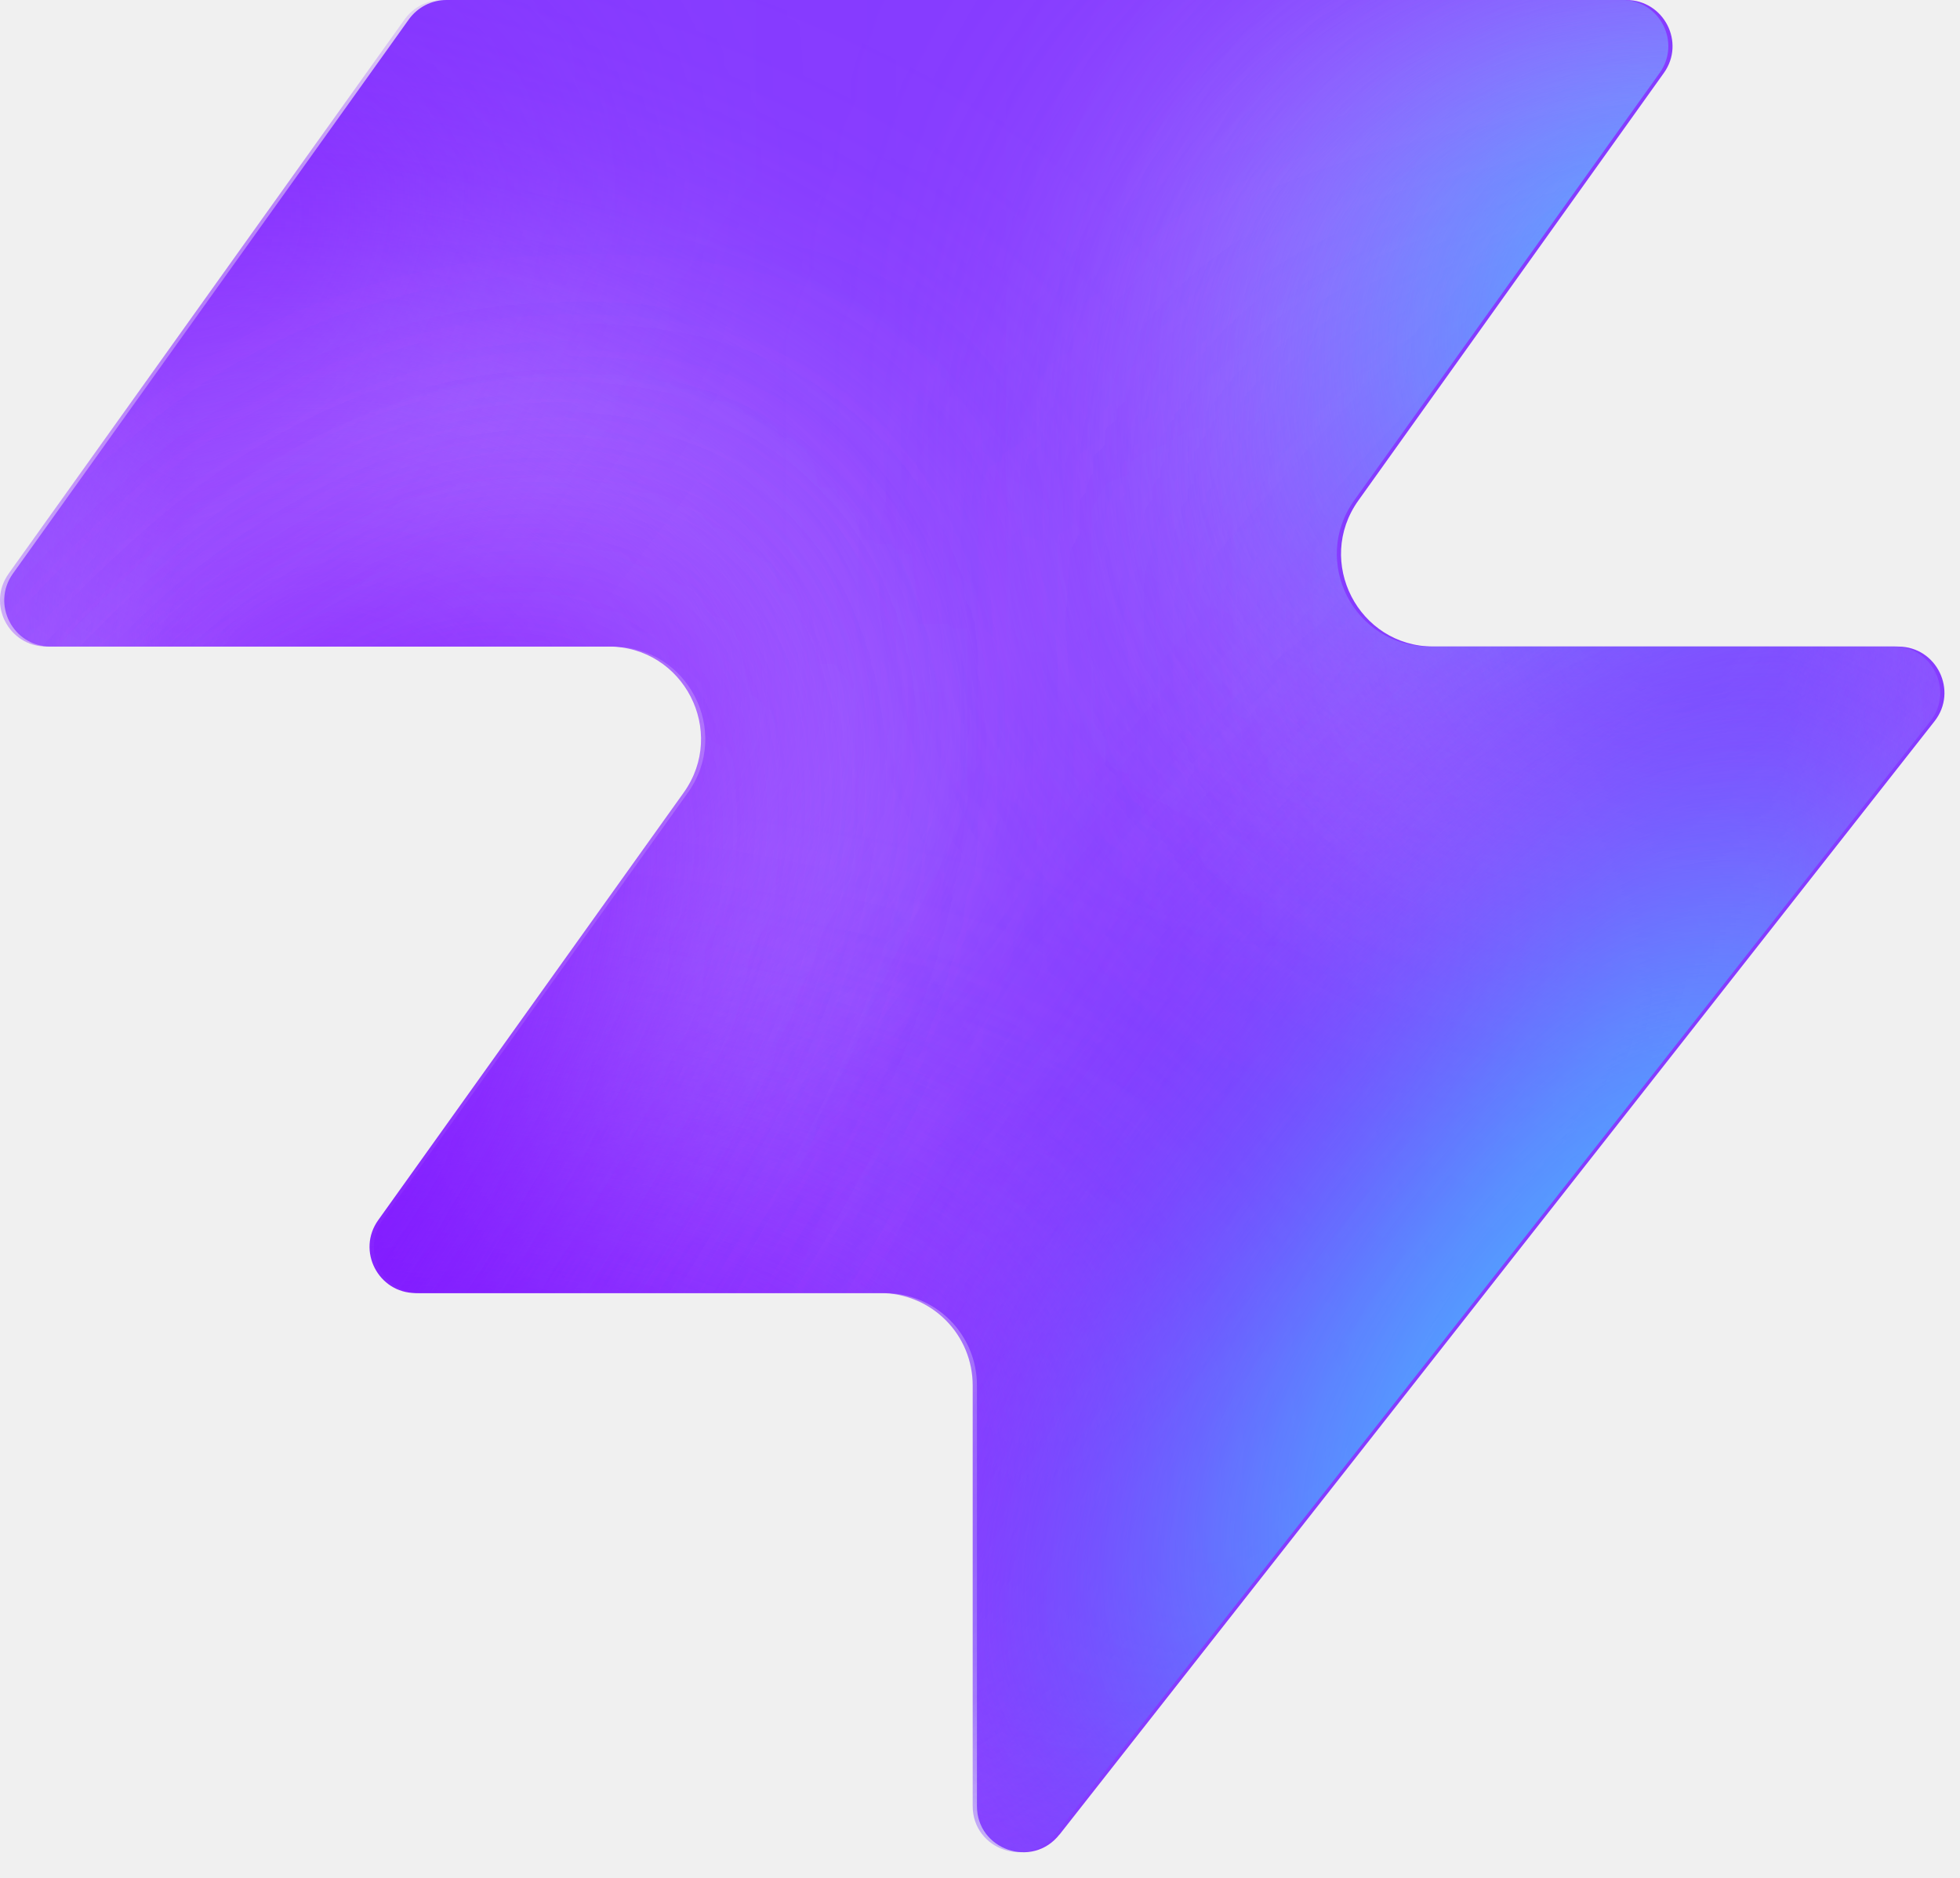
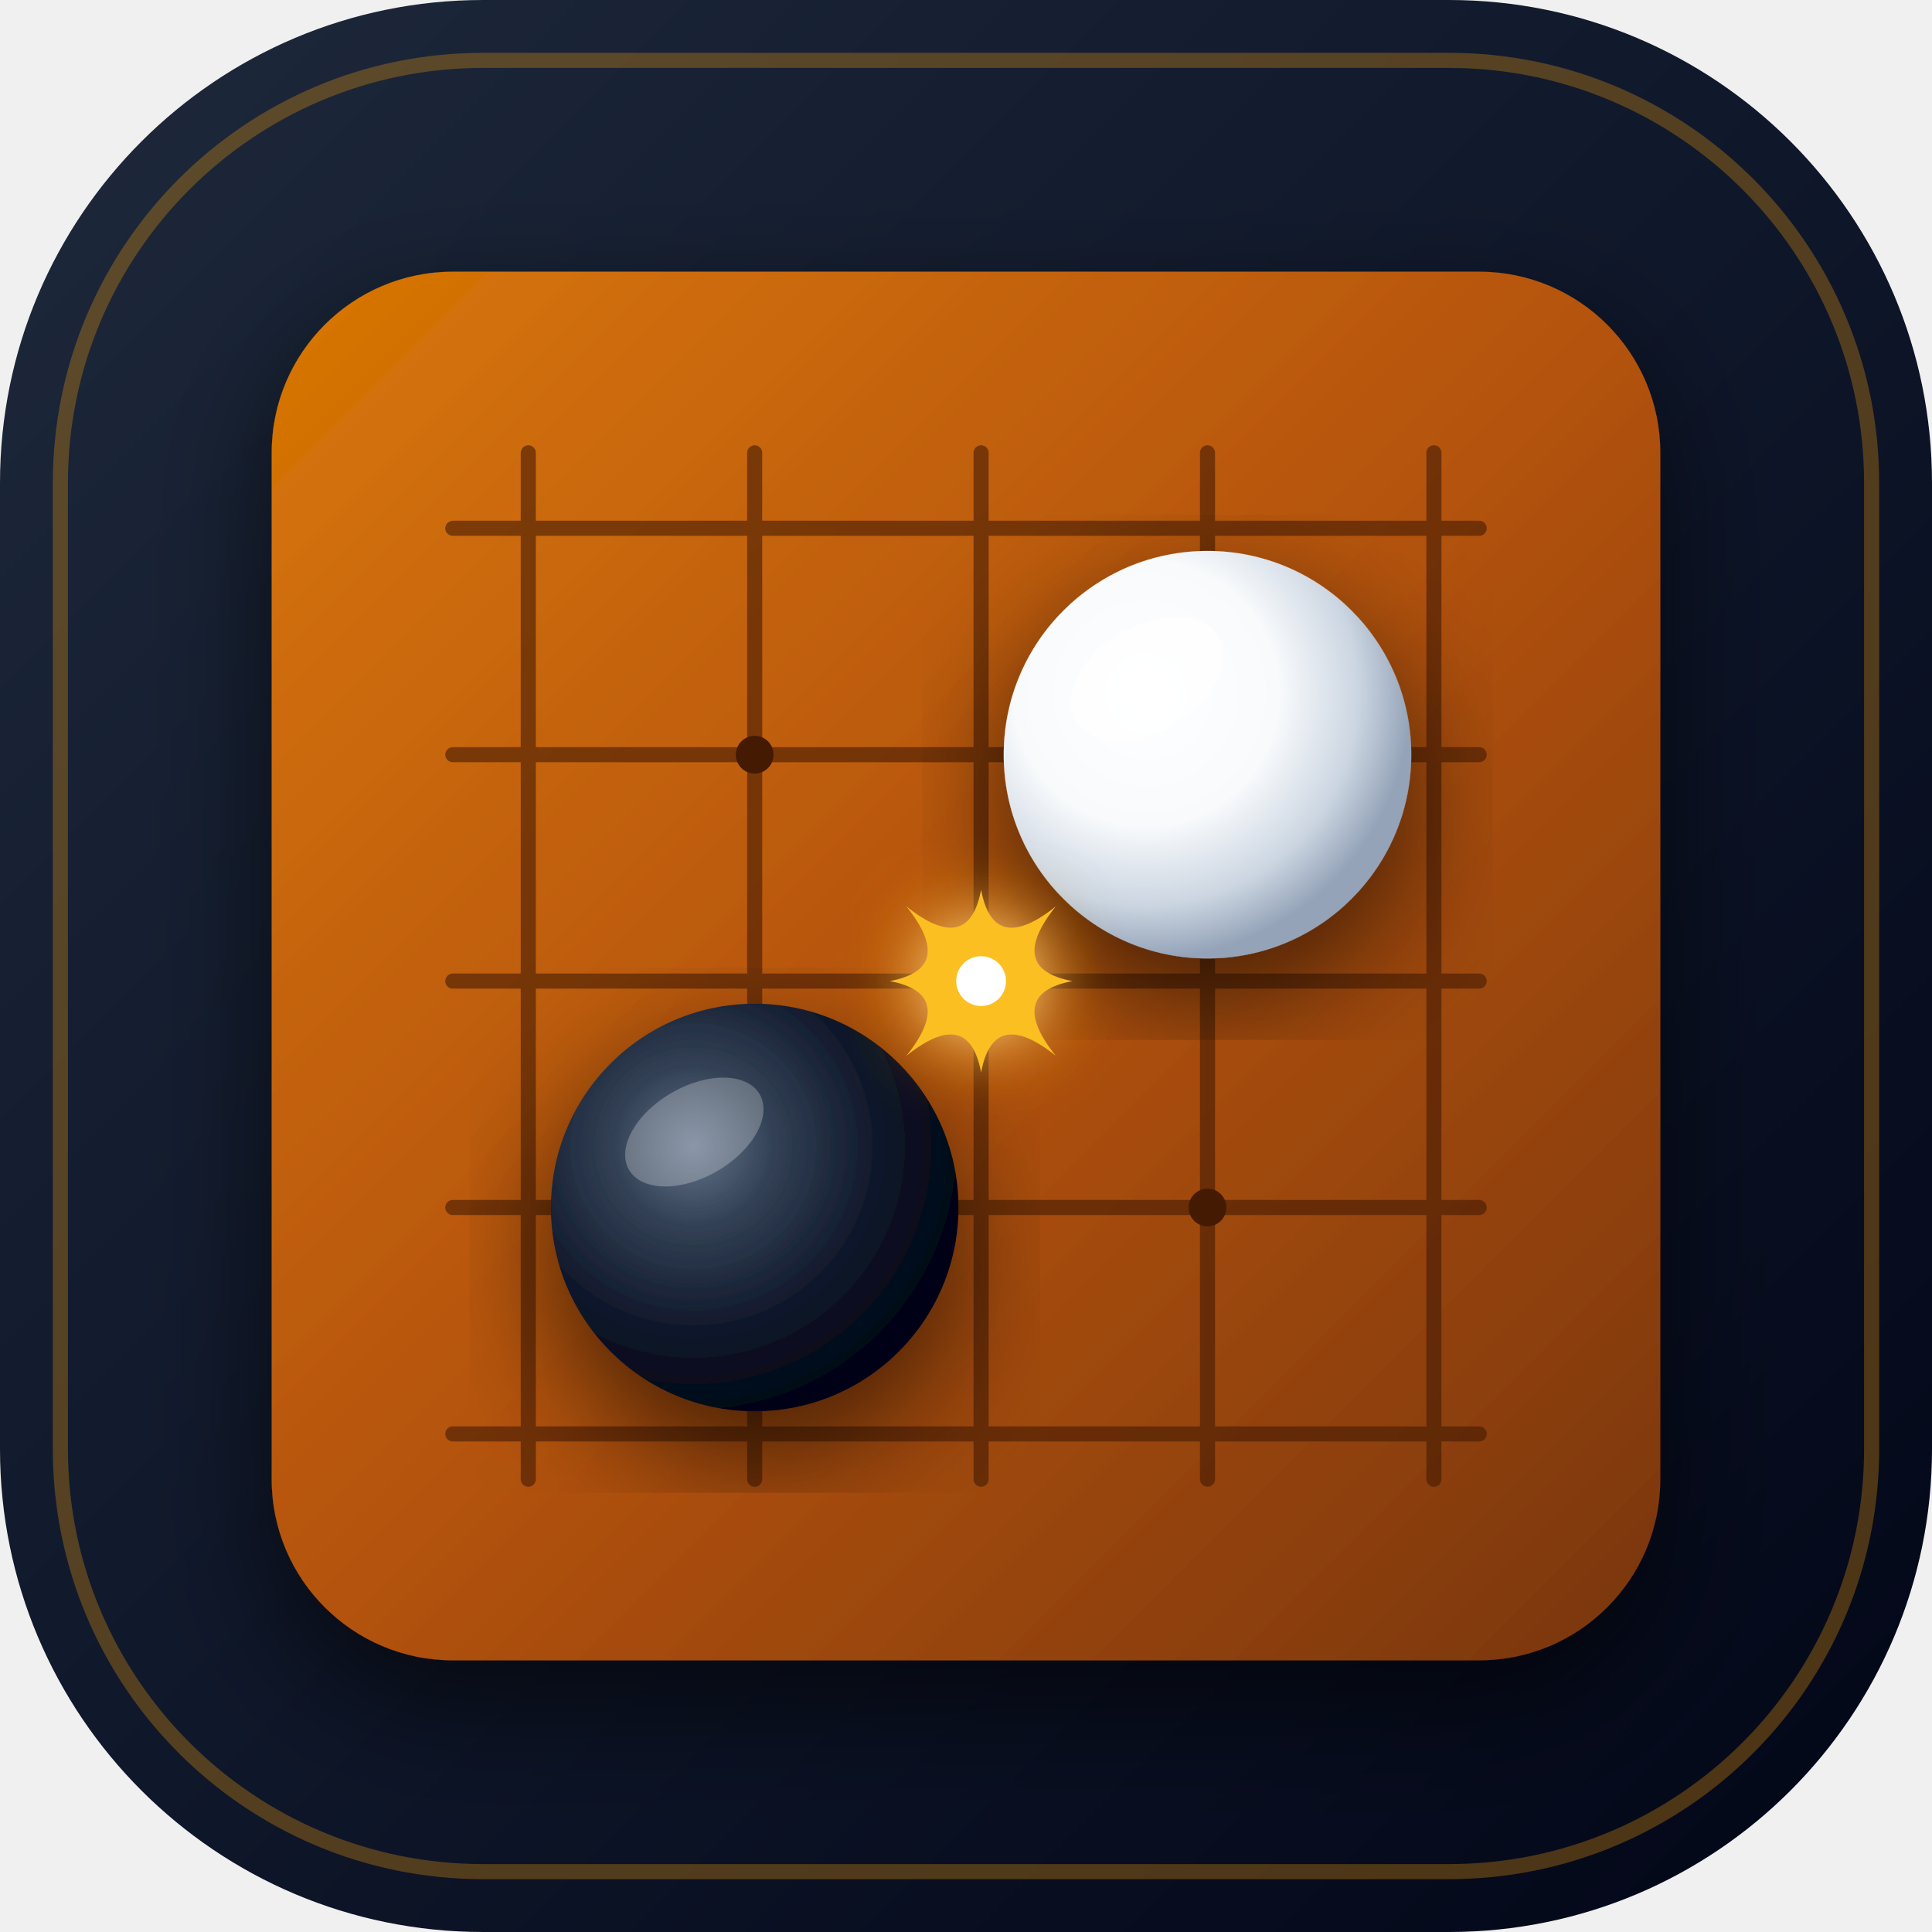
- <svg xmlns="http://www.w3.org/2000/svg" width="48" height="46" fill="none" viewBox="0 0 48 46">
-   <path fill="#863bff" d="M25.946 44.938c-.664.845-2.021.375-2.021-.698V33.937a2.26 2.26 0 0 0-2.262-2.262H10.287c-.92 0-1.456-1.04-.92-1.788l7.48-10.471c1.07-1.497 0-3.578-1.842-3.578H1.237c-.92 0-1.456-1.04-.92-1.788L10.013.474c.214-.297.556-.474.92-.474h28.894c.92 0 1.456 1.04.92 1.788l-7.48 10.471c-1.07 1.498 0 3.579 1.842 3.579h11.377c.943 0 1.473 1.088.89 1.83L25.947 44.94z" style="fill:#863bff;fill:color(display-p3 .525 .23 1);fill-opacity:1" />
-   <mask id="a" width="48" height="46" x="0" y="0" maskUnits="userSpaceOnUse" style="mask-type:alpha">
-     <path fill="#000" d="M25.842 44.938c-.664.844-2.021.375-2.021-.698V33.937a2.26 2.26 0 0 0-2.262-2.262H10.183c-.92 0-1.456-1.04-.92-1.788l7.48-10.471c1.07-1.498 0-3.579-1.842-3.579H1.133c-.92 0-1.456-1.04-.92-1.787L9.91.473c.214-.297.556-.474.92-.474h28.894c.92 0 1.456 1.04.92 1.788l-7.48 10.471c-1.07 1.498 0 3.578 1.842 3.578h11.377c.943 0 1.473 1.088.89 1.832L25.843 44.94z" style="fill:#000;fill-opacity:1" />
-   </mask>
-   <g mask="url(#a)">
-     <g filter="url(#b)">
-       <ellipse cx="5.508" cy="14.704" fill="#ede6ff" rx="5.508" ry="14.704" style="fill:#ede6ff;fill:color(display-p3 .927 .903 1);fill-opacity:1" transform="matrix(.00324 1 1 -.00324 -4.47 31.516)" />
-     </g>
-     <g filter="url(#c)">
-       <ellipse cx="10.399" cy="29.851" fill="#ede6ff" rx="10.399" ry="29.851" style="fill:#ede6ff;fill:color(display-p3 .927 .903 1);fill-opacity:1" transform="matrix(.00324 1 1 -.00324 -39.328 7.883)" />
-     </g>
-     <g filter="url(#d)">
-       <ellipse cx="5.508" cy="30.487" fill="#7e14ff" rx="5.508" ry="30.487" style="fill:#7e14ff;fill:color(display-p3 .492 .077 1);fill-opacity:1" transform="rotate(89.814 -25.913 -14.639)scale(1 -1)" />
-     </g>
-     <g filter="url(#e)">
-       <ellipse cx="5.508" cy="30.599" fill="#7e14ff" rx="5.508" ry="30.599" style="fill:#7e14ff;fill:color(display-p3 .492 .077 1);fill-opacity:1" transform="rotate(89.814 -32.644 -3.334)scale(1 -1)" />
-     </g>
-     <g filter="url(#f)">
-       <ellipse cx="5.508" cy="30.599" fill="#7e14ff" rx="5.508" ry="30.599" style="fill:#7e14ff;fill:color(display-p3 .492 .077 1);fill-opacity:1" transform="matrix(.00324 1 1 -.00324 -34.34 30.47)" />
-     </g>
-     <g filter="url(#g)">
-       <ellipse cx="14.072" cy="22.078" fill="#ede6ff" rx="14.072" ry="22.078" style="fill:#ede6ff;fill:color(display-p3 .927 .903 1);fill-opacity:1" transform="rotate(93.35 24.506 48.493)scale(-1 1)" />
-     </g>
-     <g filter="url(#h)">
-       <ellipse cx="3.47" cy="21.501" fill="#7e14ff" rx="3.47" ry="21.501" style="fill:#7e14ff;fill:color(display-p3 .492 .077 1);fill-opacity:1" transform="rotate(89.009 28.708 47.59)scale(-1 1)" />
-     </g>
-     <g filter="url(#i)">
-       <ellipse cx="3.47" cy="21.501" fill="#7e14ff" rx="3.47" ry="21.501" style="fill:#7e14ff;fill:color(display-p3 .492 .077 1);fill-opacity:1" transform="rotate(89.009 28.708 47.59)scale(-1 1)" />
-     </g>
-     <g filter="url(#j)">
-       <ellipse cx=".387" cy="8.972" fill="#7e14ff" rx="4.407" ry="29.108" style="fill:#7e14ff;fill:color(display-p3 .492 .077 1);fill-opacity:1" transform="rotate(39.51 .387 8.972)" />
-     </g>
-     <g filter="url(#k)">
-       <ellipse cx="47.523" cy="-6.092" fill="#7e14ff" rx="4.407" ry="29.108" style="fill:#7e14ff;fill:color(display-p3 .492 .077 1);fill-opacity:1" transform="rotate(37.892 47.523 -6.092)" />
-     </g>
-     <g filter="url(#l)">
-       <ellipse cx="41.412" cy="6.333" fill="#47bfff" rx="5.971" ry="9.665" style="fill:#47bfff;fill:color(display-p3 .28 .748 1);fill-opacity:1" transform="rotate(37.892 41.412 6.333)" />
-     </g>
-     <g filter="url(#m)">
-       <ellipse cx="-1.879" cy="38.332" fill="#7e14ff" rx="4.407" ry="29.108" style="fill:#7e14ff;fill:color(display-p3 .492 .077 1);fill-opacity:1" transform="rotate(37.892 -1.88 38.332)" />
-     </g>
-     <g filter="url(#n)">
-       <ellipse cx="-1.879" cy="38.332" fill="#7e14ff" rx="4.407" ry="29.108" style="fill:#7e14ff;fill:color(display-p3 .492 .077 1);fill-opacity:1" transform="rotate(37.892 -1.88 38.332)" />
-     </g>
-     <g filter="url(#o)">
-       <ellipse cx="35.651" cy="29.907" fill="#7e14ff" rx="4.407" ry="29.108" style="fill:#7e14ff;fill:color(display-p3 .492 .077 1);fill-opacity:1" transform="rotate(37.892 35.651 29.907)" />
-     </g>
-     <g filter="url(#p)">
-       <ellipse cx="38.418" cy="32.4" fill="#47bfff" rx="5.971" ry="15.297" style="fill:#47bfff;fill:color(display-p3 .28 .748 1);fill-opacity:1" transform="rotate(37.892 38.418 32.4)" />
-     </g>
-   </g>
+ <svg xmlns="http://www.w3.org/2000/svg" viewBox="0 0 512 512" width="100%" height="100%">
  <defs>
-     <filter id="b" width="60.045" height="41.654" x="-19.77" y="16.149" color-interpolation-filters="sRGB" filterUnits="userSpaceOnUse">
-       <feFlood flood-opacity="0" result="BackgroundImageFix" />
-       <feBlend in="SourceGraphic" in2="BackgroundImageFix" result="shape" />
-       <feGaussianBlur result="effect1_foregroundBlur_2002_17158" stdDeviation="7.659" />
+     <linearGradient id="bgGrad" x1="0%" y1="0%" x2="100%" y2="100%">
+       <stop offset="0%" stop-color="#1e293b" />
+       <stop offset="50%" stop-color="#0f172a" />
+       <stop offset="100%" stop-color="#020617" />
+     </linearGradient>
+     <linearGradient id="boardGrad" x1="0%" y1="0%" x2="100%" y2="100%">
+       <stop offset="0%" stop-color="#d97706" />
+       <stop offset="50%" stop-color="#b45309" />
+       <stop offset="100%" stop-color="#78350f" />
+     </linearGradient>
+     <radialGradient id="blackStone" cx="35%" cy="35%" r="65%">
+       <stop offset="0%" stop-color="#64748b" />
+       <stop offset="30%" stop-color="#334155" />
+       <stop offset="70%" stop-color="#0f172a" />
+       <stop offset="100%" stop-color="#020617" />
+     </radialGradient>
+     <radialGradient id="whiteStone" cx="35%" cy="35%" r="65%">
+       <stop offset="0%" stop-color="#ffffff" />
+       <stop offset="50%" stop-color="#f8fafc" />
+       <stop offset="80%" stop-color="#cbd5e1" />
+       <stop offset="100%" stop-color="#94a3b8" />
+     </radialGradient>
+     <filter id="shadow" x="-20%" y="-20%" width="140%" height="140%">
+       <feDropShadow dx="0" dy="12" stdDeviation="16" flood-color="#000000" flood-opacity="0.6" />
    </filter>
-     <filter id="c" width="90.34" height="51.437" x="-54.613" y="-7.533" color-interpolation-filters="sRGB" filterUnits="userSpaceOnUse">
-       <feFlood flood-opacity="0" result="BackgroundImageFix" />
-       <feBlend in="SourceGraphic" in2="BackgroundImageFix" result="shape" />
-       <feGaussianBlur result="effect1_foregroundBlur_2002_17158" stdDeviation="7.659" />
-     </filter>
-     <filter id="d" width="79.355" height="29.4" x="-49.64" y="2.03" color-interpolation-filters="sRGB" filterUnits="userSpaceOnUse">
-       <feFlood flood-opacity="0" result="BackgroundImageFix" />
-       <feBlend in="SourceGraphic" in2="BackgroundImageFix" result="shape" />
-       <feGaussianBlur result="effect1_foregroundBlur_2002_17158" stdDeviation="4.596" />
-     </filter>
-     <filter id="e" width="79.579" height="29.4" x="-45.045" y="20.029" color-interpolation-filters="sRGB" filterUnits="userSpaceOnUse">
-       <feFlood flood-opacity="0" result="BackgroundImageFix" />
-       <feBlend in="SourceGraphic" in2="BackgroundImageFix" result="shape" />
-       <feGaussianBlur result="effect1_foregroundBlur_2002_17158" stdDeviation="4.596" />
-     </filter>
-     <filter id="f" width="79.579" height="29.4" x="-43.513" y="21.178" color-interpolation-filters="sRGB" filterUnits="userSpaceOnUse">
-       <feFlood flood-opacity="0" result="BackgroundImageFix" />
-       <feBlend in="SourceGraphic" in2="BackgroundImageFix" result="shape" />
-       <feGaussianBlur result="effect1_foregroundBlur_2002_17158" stdDeviation="4.596" />
-     </filter>
-     <filter id="g" width="74.749" height="58.852" x="15.756" y="-17.901" color-interpolation-filters="sRGB" filterUnits="userSpaceOnUse">
-       <feFlood flood-opacity="0" result="BackgroundImageFix" />
-       <feBlend in="SourceGraphic" in2="BackgroundImageFix" result="shape" />
-       <feGaussianBlur result="effect1_foregroundBlur_2002_17158" stdDeviation="7.659" />
-     </filter>
-     <filter id="h" width="61.377" height="25.362" x="23.548" y="2.284" color-interpolation-filters="sRGB" filterUnits="userSpaceOnUse">
-       <feFlood flood-opacity="0" result="BackgroundImageFix" />
-       <feBlend in="SourceGraphic" in2="BackgroundImageFix" result="shape" />
-       <feGaussianBlur result="effect1_foregroundBlur_2002_17158" stdDeviation="4.596" />
-     </filter>
-     <filter id="i" width="61.377" height="25.362" x="23.548" y="2.284" color-interpolation-filters="sRGB" filterUnits="userSpaceOnUse">
-       <feFlood flood-opacity="0" result="BackgroundImageFix" />
-       <feBlend in="SourceGraphic" in2="BackgroundImageFix" result="shape" />
-       <feGaussianBlur result="effect1_foregroundBlur_2002_17158" stdDeviation="4.596" />
-     </filter>
-     <filter id="j" width="56.045" height="63.649" x="-27.636" y="-22.853" color-interpolation-filters="sRGB" filterUnits="userSpaceOnUse">
-       <feFlood flood-opacity="0" result="BackgroundImageFix" />
-       <feBlend in="SourceGraphic" in2="BackgroundImageFix" result="shape" />
-       <feGaussianBlur result="effect1_foregroundBlur_2002_17158" stdDeviation="4.596" />
-     </filter>
-     <filter id="k" width="54.814" height="64.646" x="20.116" y="-38.415" color-interpolation-filters="sRGB" filterUnits="userSpaceOnUse">
-       <feFlood flood-opacity="0" result="BackgroundImageFix" />
-       <feBlend in="SourceGraphic" in2="BackgroundImageFix" result="shape" />
-       <feGaussianBlur result="effect1_foregroundBlur_2002_17158" stdDeviation="4.596" />
-     </filter>
-     <filter id="l" width="33.541" height="35.313" x="24.641" y="-11.323" color-interpolation-filters="sRGB" filterUnits="userSpaceOnUse">
-       <feFlood flood-opacity="0" result="BackgroundImageFix" />
-       <feBlend in="SourceGraphic" in2="BackgroundImageFix" result="shape" />
-       <feGaussianBlur result="effect1_foregroundBlur_2002_17158" stdDeviation="4.596" />
-     </filter>
-     <filter id="m" width="54.814" height="64.646" x="-29.286" y="6.009" color-interpolation-filters="sRGB" filterUnits="userSpaceOnUse">
-       <feFlood flood-opacity="0" result="BackgroundImageFix" />
-       <feBlend in="SourceGraphic" in2="BackgroundImageFix" result="shape" />
-       <feGaussianBlur result="effect1_foregroundBlur_2002_17158" stdDeviation="4.596" />
-     </filter>
-     <filter id="n" width="54.814" height="64.646" x="-29.286" y="6.009" color-interpolation-filters="sRGB" filterUnits="userSpaceOnUse">
-       <feFlood flood-opacity="0" result="BackgroundImageFix" />
-       <feBlend in="SourceGraphic" in2="BackgroundImageFix" result="shape" />
-       <feGaussianBlur result="effect1_foregroundBlur_2002_17158" stdDeviation="4.596" />
-     </filter>
-     <filter id="o" width="54.814" height="64.646" x="8.244" y="-2.416" color-interpolation-filters="sRGB" filterUnits="userSpaceOnUse">
-       <feFlood flood-opacity="0" result="BackgroundImageFix" />
-       <feBlend in="SourceGraphic" in2="BackgroundImageFix" result="shape" />
-       <feGaussianBlur result="effect1_foregroundBlur_2002_17158" stdDeviation="4.596" />
-     </filter>
-     <filter id="p" width="39.409" height="43.623" x="18.713" y="10.588" color-interpolation-filters="sRGB" filterUnits="userSpaceOnUse">
-       <feFlood flood-opacity="0" result="BackgroundImageFix" />
-       <feBlend in="SourceGraphic" in2="BackgroundImageFix" result="shape" />
-       <feGaussianBlur result="effect1_foregroundBlur_2002_17158" stdDeviation="4.596" />
+     <filter id="glowGold" x="-30%" y="-30%" width="160%" height="160%">
+       <feGaussianBlur stdDeviation="8" result="blur" />
+       <feComposite in="SourceGraphic" in2="blur" operator="over" />
    </filter>
  </defs>
+   <rect width="512" height="512" rx="128" fill="url(#bgGrad)" />
+   <rect x="16" y="16" width="480" height="480" rx="112" fill="none" stroke="#f59e0b" stroke-width="4" stroke-opacity="0.3" />
+   <rect x="72" y="72" width="368" height="368" rx="48" fill="url(#boardGrad)" filter="url(#shadow)" />
+   <g stroke="#451a03" stroke-width="4" stroke-linecap="round" opacity="0.6">
+     <line x1="120" y1="140" x2="392" y2="140" />
+     <line x1="120" y1="200" x2="392" y2="200" />
+     <line x1="120" y1="260" x2="392" y2="260" />
+     <line x1="120" y1="320" x2="392" y2="320" />
+     <line x1="120" y1="380" x2="392" y2="380" />
+     <line x1="140" y1="120" x2="140" y2="392" />
+     <line x1="200" y1="120" x2="200" y2="392" />
+     <line x1="260" y1="120" x2="260" y2="392" />
+     <line x1="320" y1="120" x2="320" y2="392" />
+     <line x1="380" y1="120" x2="380" y2="392" />
+   </g>
+   <circle cx="260" cy="260" r="7" fill="#451a03" />
+   <circle cx="200" cy="200" r="5" fill="#451a03" />
+   <circle cx="320" cy="320" r="5" fill="#451a03" />
+   <g filter="url(#shadow)">
+     <circle cx="200" cy="320" r="54" fill="url(#blackStone)" />
+     <ellipse cx="184" cy="300" rx="20" ry="12" fill="#ffffff" opacity="0.25" transform="rotate(-30 184 300)" />
+   </g>
+   <g filter="url(#shadow)">
+     <circle cx="320" cy="200" r="54" fill="url(#whiteStone)" />
+     <ellipse cx="304" cy="180" rx="22" ry="14" fill="#ffffff" opacity="0.75" transform="rotate(-30 304 180)" />
+   </g>
+   <g transform="translate(260, 260) scale(1.1)" filter="url(#glowGold)">
+     <path d="M0 -22 Q3 -6 18 -18 Q6 -3 22 0 Q6 3 18 18 Q3 6 0 22 Q-3 6 -18 18 Q-6 3 -22 0 Q-6 -3 -18 -18 Q-3 -6 0 -22Z" fill="#fbbf24" />
+     <circle cx="0" cy="0" r="6" fill="#fff" />
+   </g>
</svg>
